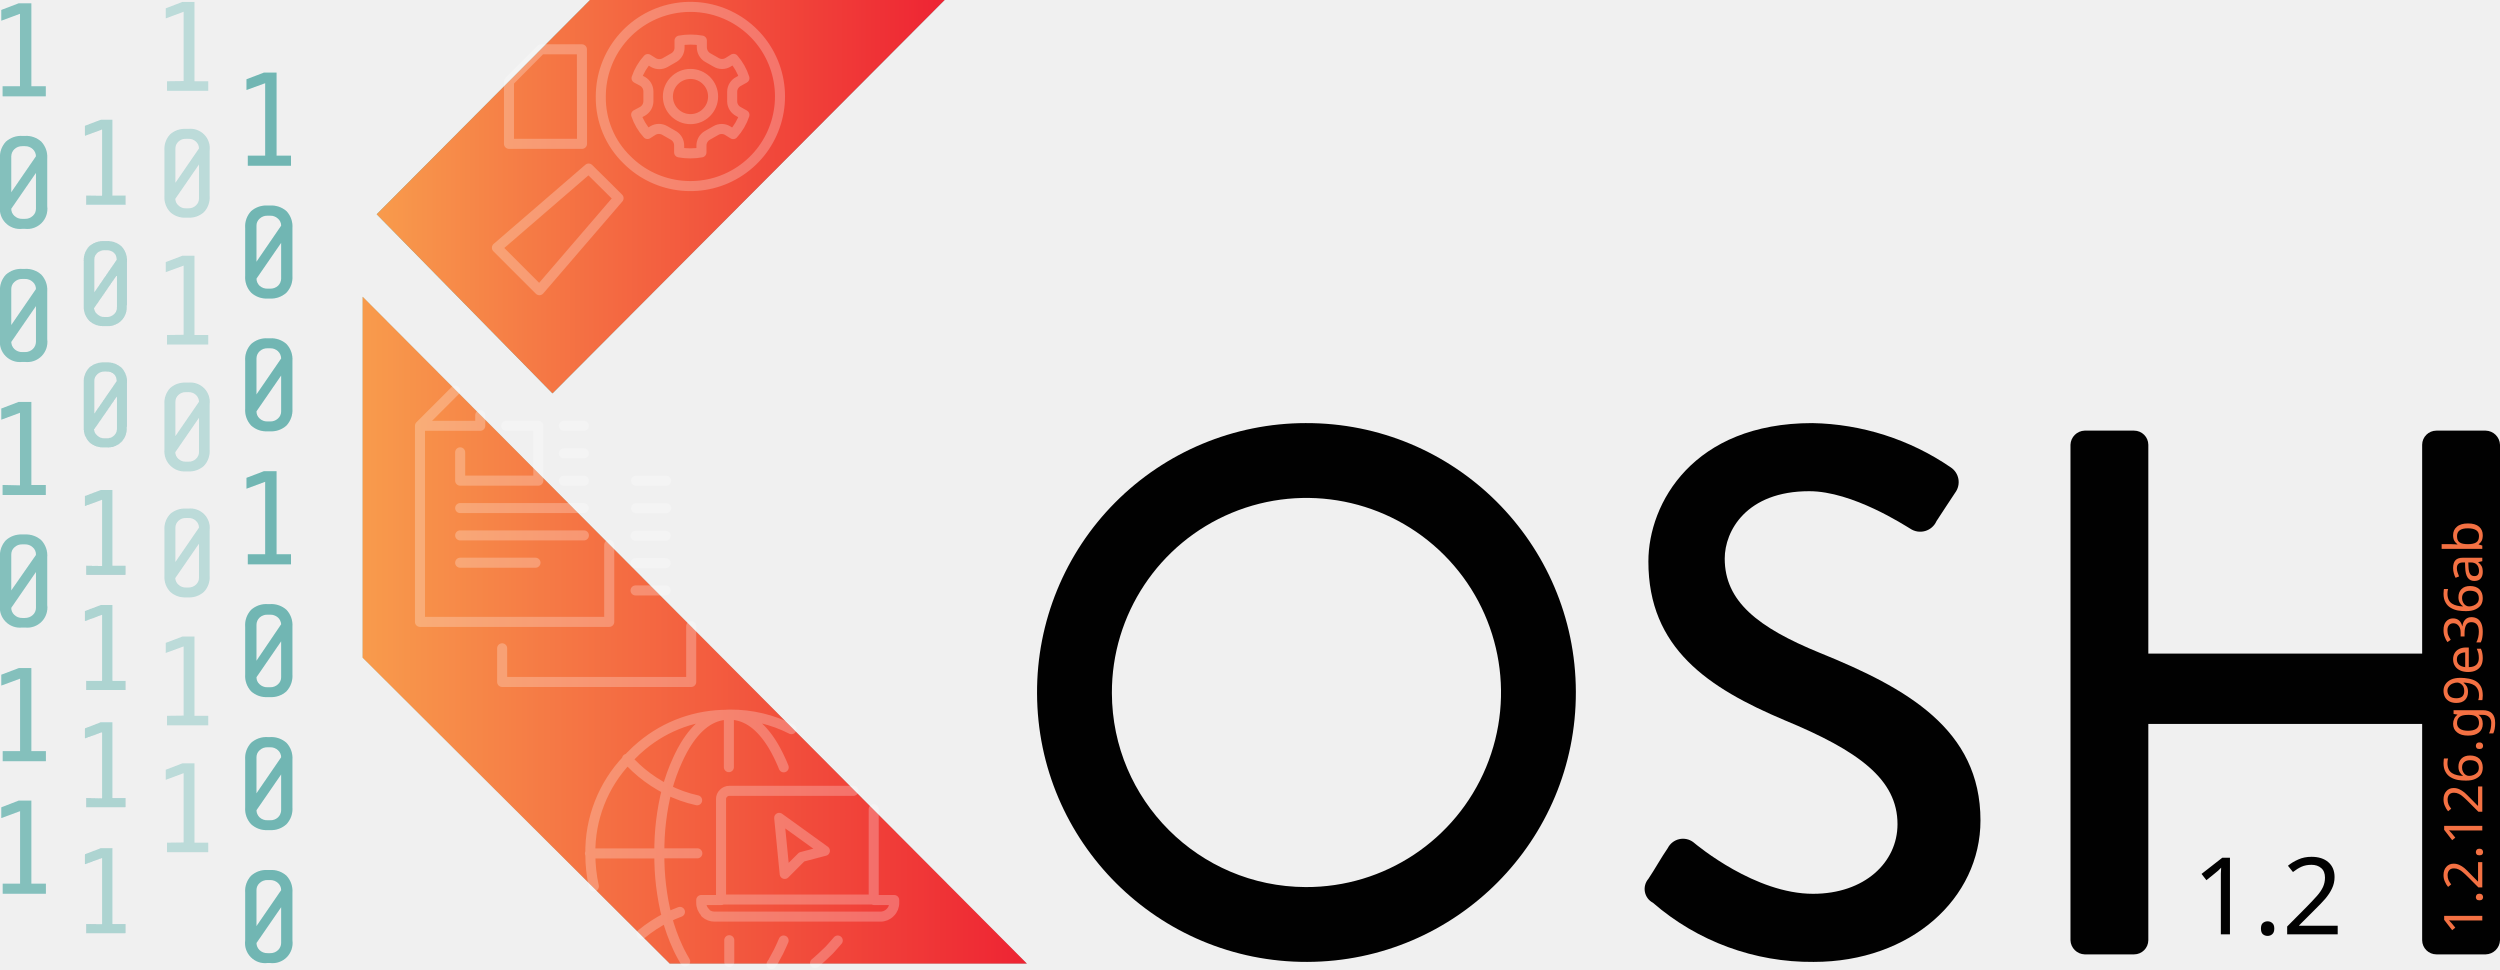
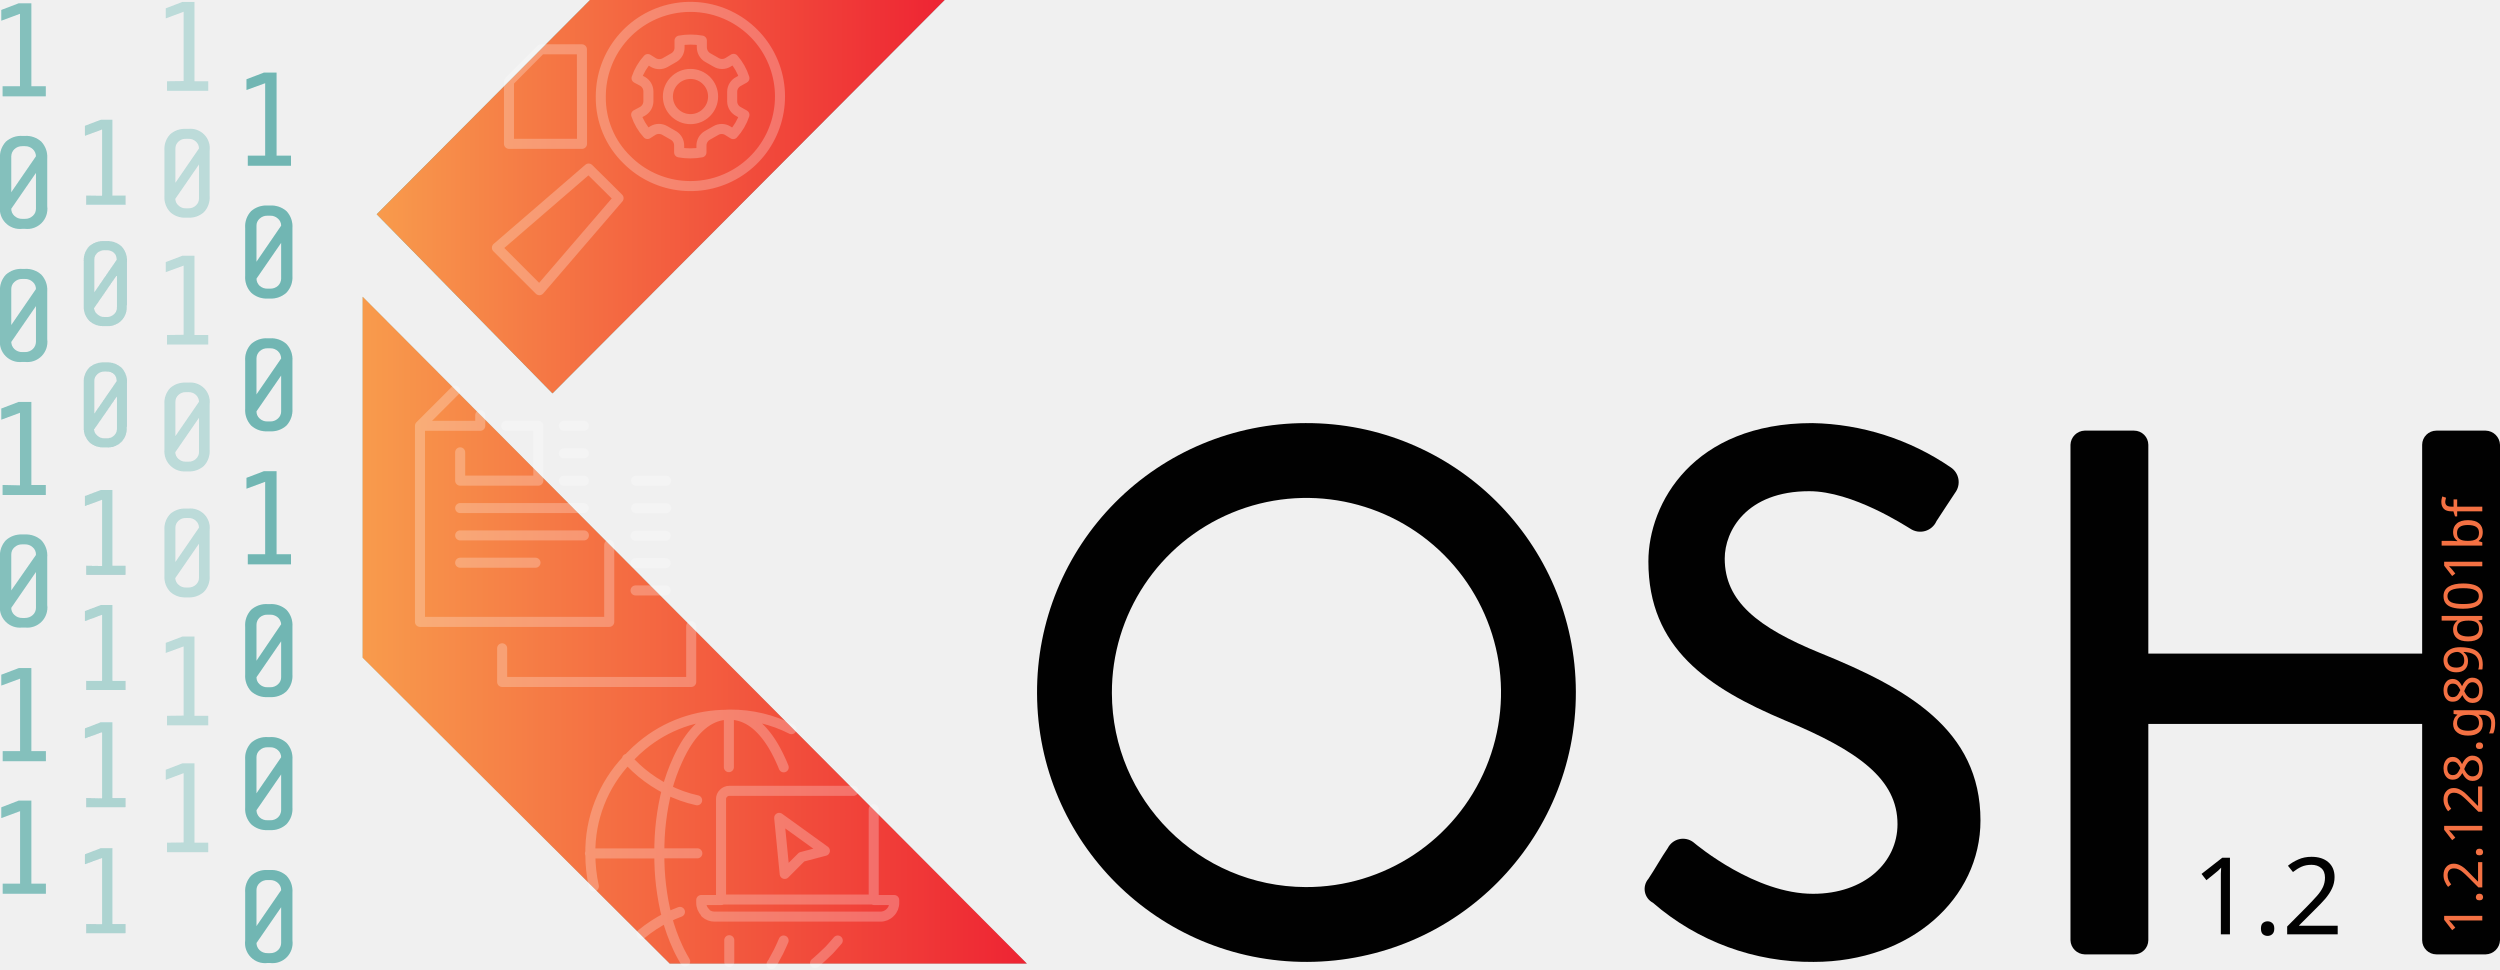
<svg xmlns="http://www.w3.org/2000/svg" xmlns:xlink="http://www.w3.org/1999/xlink" viewBox="0 0 248.88 96.48" version="1.1" id="svg4966">
  <defs id="defs4779">
    <style id="style4771">.cls-1{isolation:isolate;}.cls-2{fill:#010101;}.cls-10,.cls-12,.cls-3{fill:#afdedc;}.cls-10,.cls-11,.cls-12,.cls-13,.cls-3,.cls-9{mix-blend-mode:multiply;}.cls-4{fill:url(#New_Gradient_Swatch_copy_3);}.cls-5{fill:url(#New_Gradient_Swatch_copy_3-2);}.cls-6{opacity:0.25;}.cls-7,.cls-8{fill:none;stroke:#fff;stroke-linecap:round;stroke-linejoin:round;}.cls-7{fill-rule:evenodd;}.cls-10{opacity:0.7;}.cls-11,.cls-12{opacity:0.5;}.cls-13{opacity:0.65;}</style>
    <linearGradient id="New_Gradient_Swatch_copy_3" x1="37.5" y1="19.58" x2="94.04" y2="19.58" gradientUnits="userSpaceOnUse">
      <stop offset="0" stop-color="#f89b4c" id="stop4773" />
      <stop offset="1" stop-color="#ee2433" id="stop4775" />
    </linearGradient>
    <linearGradient id="New_Gradient_Swatch_copy_3-2" x1="36.1" y1="62.73" x2="102.23" y2="62.73" xlink:href="#New_Gradient_Swatch_copy_3" />
    <linearGradient xlink:href="#New_Gradient_Swatch_copy_3" id="linearGradient4972" gradientUnits="userSpaceOnUse" x1="37.5" y1="19.58" x2="94.04" y2="19.58" />
  </defs>
  <path class="cls-2" d="m 129.98,42.12 a 26.82,26.82 0 1 1 -26.74,26.89 26.77,26.77 0 0 1 26.74,-26.89 z m 0,46.19 a 19.37,19.37 0 1 0 -19.29,-19.3 19.37,19.37 0 0 0 19.29,19.3 z" id="path4781" style="isolation:isolate;fill:#010101" />
  <path class="cls-2" d="m 164.1,87.49 c 0.67,-1 1.26,-2.09 1.93,-3.06 a 1.7,1.7 0 0 1 2.54,-0.59 c 0.44,0.37 6.18,5.14 11.92,5.14 5.14,0 8.41,-3.13 8.41,-6.93 0,-4.47 -3.87,-7.3 -11.24,-10.35 -7.6,-3.21 -13.56,-7.16 -13.56,-15.8 0,-5.81 4.47,-13.78 16.31,-13.78 a 25.21,25.21 0 0 1 13.78,4.4 1.76,1.76 0 0 1 0.45,2.53 c -0.6,0.89 -1.27,1.94 -1.86,2.83 a 1.77,1.77 0 0 1 -2.61,0.75 c -0.52,-0.3 -5.74,-3.73 -10.06,-3.73 -6.25,0 -8.41,3.95 -8.41,6.71 0,4.24 3.27,6.85 9.46,9.38 8.64,3.5 16,7.6 16,16.69 0,7.75 -6.92,14.08 -16.61,14.08 a 24.07,24.07 0 0 1 -16,-5.89 1.55,1.55 0 0 1 -0.45,-2.38 z" id="path4783" style="isolation:isolate;fill:#010101" />
  <polygon class="cls-3" points="36.1,29.54 36.1,65.47 66.67,95.93 102.23,95.93 " id="polygon4793" style="isolation:isolate;mix-blend-mode:multiply;fill:#afdedc" />
  <polygon class="cls-3" points="55,39.16 94.04,0 58.74,0 37.5,21.33 " id="polygon4795" style="isolation:isolate;mix-blend-mode:multiply;fill:#afdedc" />
  <polygon class="cls-3" points="55,39.16 94.04,0 58.74,0 37.5,21.33 " id="polygon4797" style="isolation:isolate;mix-blend-mode:multiply;fill:#afdedc" />
  <polygon class="cls-4" points="55,39.16 94.04,0 58.74,0 37.5,21.33 " id="polygon4799" style="isolation:isolate;fill:url(#linearGradient4972)" />
  <polygon class="cls-5" points="36.1,29.54 36.1,65.47 66.67,95.93 102.23,95.93 " id="polygon4801" style="isolation:isolate;fill:url(#New_Gradient_Swatch_copy_3-2)" />
  <g class="cls-6" id="g4805" style="opacity:0.25;isolation:isolate">
    <path class="cls-7" d="m 140,443.25 v 2.82 h 7.78 v -5.46 h -3.2 m 7.74,5.47 h -2 m 0,-2.73 h 2 m 0,-2.74 h -2 M 140,448.8 h 12.3 M 142,439.55 v 1.06 h -6 v 19.52 h 18.84 v -7.67 M 136,440.61 l 3.51,-3.51 m 18,11.71 h 3 m 0,-2.73 h -3 m -13.33,16.68 v 3.35 H 163 v -5.56 m -23,-6.31 h 7.5 m 4.82,-2.72 H 140 m 20.46,5.48 h -3 m 0,-2.72 h 3 m 0,-2.72 h -3" transform="translate(-94.19,-398.22)" id="path4803" style="fill:none;fill-rule:evenodd;stroke:#ffffff;stroke-linecap:round;stroke-linejoin:round" />
  </g>
  <g class="cls-6" id="g4815" style="opacity:0.25;isolation:isolate">
    <polygon class="cls-8" points="50.67,8.11 50.67,14.32 57.94,14.32 57.93,4.91 53.85,4.91 " id="polygon4807" style="fill:none;stroke:#ffffff;stroke-linecap:round;stroke-linejoin:round" />
    <path class="cls-8" d="m 154.27,416.46 -1.48,-1.46 -9.13,7.88 v 0 l 4.23,4.23 v 0 l 7.88,-9.16 z" transform="translate(-94.19,-398.22)" id="path4809" style="fill:none;stroke:#ffffff;stroke-linecap:round;stroke-linejoin:round" />
    <path class="cls-8" d="m 156.62,414.14 a 8.92,8.92 0 1 0 -2.62,-6.31 8.6,8.6 0 0 0 2.62,6.31 z m 1.54,-7.82 -0.6,-0.32 a 5.42,5.42 0 0 1 1.12,-1.9 l 0.56,0.35 a 1.17,1.17 0 0 0 1.17,0 l 0.89,-0.51 a 1.15,1.15 0 0 0 0.54,-1 v -0.68 a 6.21,6.21 0 0 1 2.22,0 v 0.67 a 1.19,1.19 0 0 0 0.55,1 l 0.88,0.5 a 1.15,1.15 0 0 0 1.17,0 l 0.56,-0.35 a 5.4,5.4 0 0 1 1.08,1.92 l -0.59,0.33 a 1.16,1.16 0 0 0 -0.63,1 v 1 a 1.16,1.16 0 0 0 0.63,1 l 0.59,0.33 a 5.4,5.4 0 0 1 -1.12,1.91 l -0.56,-0.35 a 1.15,1.15 0 0 0 -1.17,0 l -0.88,0.5 a 1.18,1.18 0 0 0 -0.55,1 v 0.67 a 6.21,6.21 0 0 1 -2.22,0 v -0.67 a 1.15,1.15 0 0 0 -0.54,-1 l -0.89,-0.51 a 1.17,1.17 0 0 0 -1.17,0 l -0.55,0.35 a 5.38,5.38 0 0 1 -1.13,-1.92 l 0.6,-0.32 a 1.17,1.17 0 0 0 0.62,-1 v -1 a 1.17,1.17 0 0 0 -0.58,-1 z" transform="translate(-94.19,-398.22)" id="path4811" style="fill:none;stroke:#ffffff;stroke-linecap:round;stroke-linejoin:round" />
    <path class="cls-8" d="m 162.93,410.08 a 2.25,2.25 0 0 0 2.25,-2.25 2.25,2.25 0 1 0 -4.5,0 2.25,2.25 0 0 0 2.25,2.25 z" transform="translate(-94.19,-398.22)" id="path4813" style="fill:none;stroke:#ffffff;stroke-linecap:round;stroke-linejoin:round" />
  </g>
  <g class="cls-6" id="g4819" style="opacity:0.25;isolation:isolate">
    <path class="cls-7" d="m 166.75,474.59 v -5.22 h -0.16 c -1.6,0.06 -3,1.09 -4.2,3.07 -0.18,0.3 -0.36,0.63 -0.54,1 l -0.18,0.38 a 18.09,18.09 0 0 0 -1.08,3 12.61,12.61 0 0 0 3,1.07 m 3.14,-8.53 h 0.16 a 13.34,13.34 0 0 1 6.09,1.45 m 6.17,6.14 h -12.37 a 0.79,0.79 0 0 0 -0.57,0.25 0.76,0.76 0 0 0 -0.24,0.57 v 10 h 15.2 v -9 m -7.17,4.76 -1.69,1.69 -0.55,-5.58 4.55,3.28 z m -7.05,-14.16 c 1.6,0.06 3,1.09 4.2,3.07 0.18,0.3 0.36,0.63 0.54,1 l 0.18,0.38 c 0.12,0.26 0.24,0.52 0.34,0.79 m -18.9,11.85 a 14.8,14.8 0 0 1 -0.35,-3.23 v 0 a 13.32,13.32 0 0 1 3.68,-9.4 l 0.37,-0.38 a 14.06,14.06 0 0 1 1.08,-1 13.22,13.22 0 0 1 8.54,-3.07 M 161.88,489 a 12.26,12.26 0 0 0 -1.29,0.56 17.67,17.67 0 0 0 1.08,3 l 0.18,0.38 c 0.18,0.35 0.36,0.68 0.55,1 m -4.35,-2.73 a 13.68,13.68 0 0 1 2.54,-1.66 24.73,24.73 0 0 1 -0.76,-6.37 h -6.91 m 7.67,-6.38 a 24.78,24.78 0 0 0 -0.76,6.37 h 3.78 m -7,-9.41 0.37,0.39 a 14.06,14.06 0 0 0 1.08,1 13.68,13.68 0 0 0 2.54,1.66 m 10.4,17.39 0.08,-0.12 a 0.41,0.41 0 0 1 0.07,-0.11 q 0.27,-0.47 0.54,-1 l 0.18,-0.38 c 0.12,-0.24 0.22,-0.49 0.33,-0.74 m 5.39,0 c -0.21,0.25 -0.43,0.5 -0.65,0.74 -0.22,0.24 -0.24,0.26 -0.37,0.38 q -0.53,0.52 -1.08,1 l -0.16,0.13 M 166,487.82 h -2 v 0.24 a 1.31,1.31 0 0 0 0.41,1 v 0.06 a 1.34,1.34 0 0 0 0.92,0.35 h 16.48 a 1.32,1.32 0 0 0 1,-0.41 1.3,1.3 0 0 0 0.4,-1 v -0.24 h -2 m -14.42,4 V 494" transform="translate(-94.19,-398.22)" id="path4817" style="fill:none;fill-rule:evenodd;stroke:#ffffff;stroke-linecap:round;stroke-linejoin:round" />
  </g>
  <g class="cls-9" id="g4835" style="isolation:isolate;mix-blend-mode:multiply">
    <path class="cls-3" d="m 94.45,406.81 v 1 h 4.3 v -1 h -1.44 v -8.26 h -1.26 l -1.73,0.66 v 1.07 l 1.86,-0.69 v 7.22 z" transform="translate(-94.19,-398.22)" id="path4821" style="mix-blend-mode:multiply;fill:#afdedc" />
    <path class="cls-3" d="M 98.89,418.78 V 414 a 2.21,2.21 0 0 0 -0.59,-1.68 2.26,2.26 0 0 0 -1.63,-0.57 h -0.26 a 2.26,2.26 0 0 0 -1.63,0.57 2.21,2.21 0 0 0 -0.59,1.68 v 4.76 a 2,2 0 0 0 2.22,2.24 h 0.26 a 2,2 0 0 0 2.22,-2.25 z m -1.12,-5 -2.46,3.58 v -3.58 a 1,1 0 0 1 0.31,-0.71 1.09,1.09 0 0 1 0.79,-0.3 h 0.26 a 1.09,1.09 0 0 1 0.79,0.3 1,1 0 0 1 0.31,0.7 z m -2.46,5.22 2.46,-3.57 V 419 a 0.93,0.93 0 0 1 -0.31,0.71 1.09,1.09 0 0 1 -0.79,0.3 h -0.26 a 1.09,1.09 0 0 1 -0.79,-0.3 0.93,0.93 0 0 1 -0.31,-0.71 z" transform="translate(-94.19,-398.22)" id="path4823" style="mix-blend-mode:multiply;fill:#afdedc" />
    <path class="cls-3" d="m 98.89,432 v -4.76 a 2.21,2.21 0 0 0 -0.59,-1.68 2.26,2.26 0 0 0 -1.63,-0.57 h -0.26 a 2.26,2.26 0 0 0 -1.63,0.57 2.21,2.21 0 0 0 -0.59,1.68 V 432 a 2,2 0 0 0 2.22,2.25 h 0.26 A 2,2 0 0 0 98.89,432 Z m -1.12,-5 -2.46,3.58 V 427 a 0.93,0.93 0 0 1 0.31,-0.71 1.09,1.09 0 0 1 0.79,-0.3 h 0.26 a 1.09,1.09 0 0 1 0.79,0.3 0.93,0.93 0 0 1 0.31,0.71 z m -2.46,5.26 2.46,-3.57 v 3.57 a 1,1 0 0 1 -0.31,0.71 1.09,1.09 0 0 1 -0.79,0.3 h -0.26 a 1.09,1.09 0 0 1 -0.79,-0.3 1,1 0 0 1 -0.31,-0.71 z" transform="translate(-94.19,-398.22)" id="path4825" style="mix-blend-mode:multiply;fill:#afdedc" />
    <path class="cls-3" d="m 94.45,446.5 v 1 h 4.3 v -1 h -1.44 v -8.27 h -1.26 l -1.73,0.66 V 440 l 1.86,-0.69 v 7.23 z" transform="translate(-94.19,-398.22)" id="path4827" style="mix-blend-mode:multiply;fill:#afdedc" />
    <path class="cls-3" d="m 98.89,458.47 v -4.76 A 2.21,2.21 0 0 0 98.3,452 2.26,2.26 0 0 0 96.67,451.43 h -0.26 a 2.26,2.26 0 0 0 -1.63,0.57 2.21,2.21 0 0 0 -0.59,1.68 v 4.76 a 2,2 0 0 0 2.22,2.25 h 0.26 a 2,2 0 0 0 2.22,-2.25 z m -1.12,-5 -2.46,3.53 v -3.58 a 0.93,0.93 0 0 1 0.31,-0.71 1.09,1.09 0 0 1 0.79,-0.3 h 0.26 a 1.09,1.09 0 0 1 0.79,0.3 0.93,0.93 0 0 1 0.31,0.75 z m -2.46,5.26 2.46,-3.57 v 3.57 a 0.93,0.93 0 0 1 -0.31,0.71 1.09,1.09 0 0 1 -0.79,0.3 h -0.26 a 1.09,1.09 0 0 1 -0.79,-0.3 0.93,0.93 0 0 1 -0.31,-0.72 z" transform="translate(-94.19,-398.22)" id="path4829" style="mix-blend-mode:multiply;fill:#afdedc" />
    <path class="cls-3" d="m 94.46,473 v 1 h 4.3 v -1 h -1.45 v -8.27 h -1.25 l -1.74,0.66 v 1.08 l 1.87,-0.69 V 473 Z" transform="translate(-94.19,-398.22)" id="path4831" style="mix-blend-mode:multiply;fill:#afdedc" />
    <path class="cls-3" d="m 94.46,486.19 v 1 h 4.3 v -1 h -1.45 v -8.27 h -1.25 l -1.74,0.67 v 1.07 l 1.87,-0.69 v 7.22 z" transform="translate(-94.19,-398.22)" id="path4833" style="mix-blend-mode:multiply;fill:#afdedc" />
  </g>
  <g class="cls-9" id="g4851" style="isolation:isolate;mix-blend-mode:multiply">
    <path class="cls-3" d="m 118.86,413.72 v 1 h 4.3 v -1 h -1.44 v -8.27 h -1.26 l -1.73,0.66 v 1.07 l 1.86,-0.68 v 7.22 z" transform="translate(-94.19,-398.22)" id="path4837" style="mix-blend-mode:multiply;fill:#afdedc" />
    <path class="cls-3" d="m 123.3,425.69 v -4.77 a 2.21,2.21 0 0 0 -0.59,-1.68 2.3,2.3 0 0 0 -1.63,-0.56 h -0.26 a 2.3,2.3 0 0 0 -1.63,0.56 2.21,2.21 0 0 0 -0.59,1.68 v 4.77 a 2.2,2.2 0 0 0 0.6,1.67 2.26,2.26 0 0 0 1.62,0.58 h 0.26 a 2.26,2.26 0 0 0 1.62,-0.58 2.2,2.2 0 0 0 0.6,-1.67 z m -1.12,-5 -2.46,3.59 v -3.59 a 0.91,0.91 0 0 1 0.31,-0.7 1.09,1.09 0 0 1 0.79,-0.3 h 0.26 a 1.09,1.09 0 0 1 0.79,0.3 0.91,0.91 0 0 1 0.31,0.68 z m -2.46,5.27 2.46,-3.57 v 3.57 a 1,1 0 0 1 -0.31,0.71 1.13,1.13 0 0 1 -0.79,0.29 h -0.26 a 1.13,1.13 0 0 1 -0.79,-0.29 1,1 0 0 1 -0.31,-0.73 z" transform="translate(-94.19,-398.22)" id="path4839" style="mix-blend-mode:multiply;fill:#afdedc" />
    <path class="cls-3" d="m 123.3,438.91 v -4.76 a 2.21,2.21 0 0 0 -0.59,-1.68 2.26,2.26 0 0 0 -1.63,-0.57 h -0.26 a 2.26,2.26 0 0 0 -1.63,0.57 2.21,2.21 0 0 0 -0.59,1.68 v 4.76 a 2.23,2.23 0 0 0 0.6,1.68 2.26,2.26 0 0 0 1.62,0.57 h 0.26 a 2.26,2.26 0 0 0 1.62,-0.57 2.23,2.23 0 0 0 0.6,-1.68 z m -1.12,-5 -2.46,3.58 v -3.59 a 1,1 0 0 1 0.31,-0.71 1.09,1.09 0 0 1 0.79,-0.3 h 0.26 a 1.09,1.09 0 0 1 0.79,0.3 1,1 0 0 1 0.31,0.71 z m -2.46,5.26 2.46,-3.57 v 3.57 a 0.93,0.93 0 0 1 -0.31,0.71 1.09,1.09 0 0 1 -0.79,0.3 h -0.26 a 1.09,1.09 0 0 1 -0.79,-0.3 0.93,0.93 0 0 1 -0.31,-0.72 z" transform="translate(-94.19,-398.22)" id="path4841" style="mix-blend-mode:multiply;fill:#afdedc" />
    <path class="cls-3" d="m 118.86,453.4 v 1 h 4.3 v -1 h -1.44 v -8.27 h -1.26 l -1.73,0.66 v 1.08 l 1.86,-0.69 v 7.22 z" transform="translate(-94.19,-398.22)" id="path4843" style="mix-blend-mode:multiply;fill:#afdedc" />
    <path class="cls-3" d="m 123.3,465.37 v -4.76 a 2.21,2.21 0 0 0 -0.59,-1.68 2.26,2.26 0 0 0 -1.63,-0.57 h -0.26 a 2.26,2.26 0 0 0 -1.63,0.57 2.21,2.21 0 0 0 -0.59,1.68 v 4.76 a 2.23,2.23 0 0 0 0.6,1.68 2.26,2.26 0 0 0 1.62,0.57 h 0.26 a 2.26,2.26 0 0 0 1.62,-0.57 2.23,2.23 0 0 0 0.6,-1.68 z m -1.12,-5 -2.46,3.63 v -3.59 a 1,1 0 0 1 0.31,-0.71 1.13,1.13 0 0 1 0.79,-0.29 h 0.26 a 1.13,1.13 0 0 1 0.79,0.29 1,1 0 0 1 0.31,0.66 z m -2.46,5.27 2.46,-3.58 v 3.58 a 0.91,0.91 0 0 1 -0.31,0.7 1.09,1.09 0 0 1 -0.79,0.3 h -0.26 a 1.09,1.09 0 0 1 -0.79,-0.3 0.91,0.91 0 0 1 -0.31,-0.71 z" transform="translate(-94.19,-398.22)" id="path4845" style="mix-blend-mode:multiply;fill:#afdedc" />
    <path class="cls-3" d="m 123.3,478.61 v -4.76 a 2.21,2.21 0 0 0 -0.59,-1.68 2.26,2.26 0 0 0 -1.63,-0.57 h -0.26 a 2.26,2.26 0 0 0 -1.63,0.57 2.21,2.21 0 0 0 -0.59,1.68 v 4.76 a 2.2,2.2 0 0 0 0.6,1.67 2.26,2.26 0 0 0 1.62,0.58 h 0.26 a 2.26,2.26 0 0 0 1.62,-0.58 2.2,2.2 0 0 0 0.6,-1.67 z m -1.12,-5 -2.46,3.59 v -3.59 a 0.93,0.93 0 0 1 0.31,-0.7 1.09,1.09 0 0 1 0.79,-0.3 h 0.26 a 1.09,1.09 0 0 1 0.79,0.3 0.93,0.93 0 0 1 0.31,0.68 z m -2.46,5.27 2.46,-3.57 v 3.57 a 1,1 0 0 1 -0.31,0.71 1.09,1.09 0 0 1 -0.79,0.29 h -0.26 a 1.09,1.09 0 0 1 -0.79,-0.29 1,1 0 0 1 -0.31,-0.73 z" transform="translate(-94.19,-398.22)" id="path4847" style="mix-blend-mode:multiply;fill:#afdedc" />
    <path class="cls-3" d="m 123.3,491.84 v -4.76 a 2.21,2.21 0 0 0 -0.59,-1.68 2.26,2.26 0 0 0 -1.63,-0.57 h -0.26 a 2.26,2.26 0 0 0 -1.63,0.57 2.21,2.21 0 0 0 -0.59,1.68 v 4.76 a 2,2 0 0 0 2.22,2.25 h 0.26 a 2,2 0 0 0 2.22,-2.25 z m -1.12,-5 -2.46,3.58 v -3.58 a 0.93,0.93 0 0 1 0.31,-0.71 1.09,1.09 0 0 1 0.79,-0.3 h 0.26 a 1.09,1.09 0 0 1 0.79,0.3 0.93,0.93 0 0 1 0.31,0.7 z m -2.46,5.26 2.46,-3.57 v 3.57 a 1,1 0 0 1 -0.31,0.71 1.09,1.09 0 0 1 -0.79,0.3 h -0.26 a 1.09,1.09 0 0 1 -0.79,-0.3 1,1 0 0 1 -0.31,-0.72 z" transform="translate(-94.19,-398.22)" id="path4849" style="mix-blend-mode:multiply;fill:#afdedc" />
  </g>
  <path class="cls-10" d="m 16.63,8.09 v 0.95 h 4.1 V 8.09 h -1.37 v -7.9 h -1.2 L 16.5,0.83 v 1 l 1.78,-0.66 v 6.9 z" id="path4853" style="opacity:0.7;isolation:isolate;mix-blend-mode:multiply;fill:#afdedc" />
  <path class="cls-10" d="M 20.87,19.53 V 14.98 A 1.93,1.93 0 0 0 18.75,12.83 H 18.5 a 2.18,2.18 0 0 0 -1.56,0.54 2.14,2.14 0 0 0 -0.57,1.61 v 4.55 a 2.11,2.11 0 0 0 0.58,1.59 2.13,2.13 0 0 0 1.55,0.55 h 0.25 a 2.15,2.15 0 0 0 1.55,-0.55 2.1,2.1 0 0 0 0.57,-1.59 z m -1.06,-4.75 -2.35,3.42 v -3.42 a 0.91,0.91 0 0 1 0.3,-0.68 1,1 0 0 1 0.75,-0.28 h 0.25 a 1,1 0 0 1 0.75,0.28 0.91,0.91 0 0 1 0.3,0.68 z m -2.35,5 2.35,-3.41 v 3.41 a 0.89,0.89 0 0 1 -0.3,0.67 1.05,1.05 0 0 1 -0.75,0.29 h -0.25 a 1,1 0 0 1 -0.75,-0.29 0.89,0.89 0 0 1 -0.31,-0.67 z" id="path4855" style="opacity:0.7;isolation:isolate;mix-blend-mode:multiply;fill:#afdedc" />
  <path class="cls-10" d="m 16.63,33.35 v 0.95 h 4.1 v -0.95 h -1.37 v -7.89 h -1.2 l -1.66,0.63 v 1 l 1.78,-0.65 v 6.89 z" id="path4857" style="opacity:0.7;isolation:isolate;mix-blend-mode:multiply;fill:#afdedc" />
  <path class="cls-10" d="M 20.87,44.78 V 40.24 A 1.93,1.93 0 0 0 18.75,38.09 H 18.5 a 2.18,2.18 0 0 0 -1.56,0.54 2.14,2.14 0 0 0 -0.57,1.61 v 4.54 a 2,2 0 0 0 2.13,2.15 h 0.25 a 2.15,2.15 0 0 0 1.55,-0.55 2.11,2.11 0 0 0 0.57,-1.6 z M 19.81,40 17.46,43.42 V 40 a 0.91,0.91 0 0 1 0.3,-0.68 1,1 0 0 1 0.75,-0.28 h 0.25 a 1,1 0 0 1 0.75,0.28 0.91,0.91 0 0 1 0.3,0.68 z m -2.35,5 2.35,-3.41 V 45 a 0.9,0.9 0 0 1 -0.3,0.68 1,1 0 0 1 -0.75,0.28 h -0.25 a 1,1 0 0 1 -0.75,-0.28 0.9,0.9 0 0 1 -0.31,-0.66 z" id="path4859" style="opacity:0.7;isolation:isolate;mix-blend-mode:multiply;fill:#afdedc" />
  <path class="cls-10" d="m 16.63,71.26 v 0.95 h 4.1 v -0.95 h -1.37 v -7.89 h -1.2 L 16.5,64 v 1 l 1.78,-0.65 v 6.89 z" id="path4861" style="opacity:0.7;isolation:isolate;mix-blend-mode:multiply;fill:#afdedc" />
  <path class="cls-10" d="M 20.87,57.32 V 52.78 A 1.93,1.93 0 0 0 18.75,50.63 H 18.5 a 2.18,2.18 0 0 0 -1.56,0.54 2.14,2.14 0 0 0 -0.57,1.61 v 4.55 a 2.09,2.09 0 0 0 0.58,1.59 2.13,2.13 0 0 0 1.55,0.55 h 0.25 a 2.15,2.15 0 0 0 1.55,-0.55 2.09,2.09 0 0 0 0.57,-1.6 z m -1.06,-4.79 -2.35,3.42 v -3.42 a 0.91,0.91 0 0 1 0.3,-0.68 1,1 0 0 1 0.75,-0.28 h 0.25 a 1,1 0 0 1 0.75,0.28 0.91,0.91 0 0 1 0.3,0.68 z m -2.35,5 2.35,-3.41 v 3.41 a 0.89,0.89 0 0 1 -0.3,0.67 1.05,1.05 0 0 1 -0.75,0.29 H 18.51 A 1,1 0 0 1 17.76,58.2 0.89,0.89 0 0 1 17.45,57.56 Z" id="path4863" style="opacity:0.7;isolation:isolate;mix-blend-mode:multiply;fill:#afdedc" />
  <path class="cls-10" d="m 16.63,83.89 v 0.95 h 4.1 v -0.95 h -1.37 v -7.9 h -1.2 l -1.66,0.64 v 1 l 1.78,-0.66 v 6.9 z" id="path4865" style="opacity:0.7;isolation:isolate;mix-blend-mode:multiply;fill:#afdedc" />
  <g class="cls-11" id="g4881" style="opacity:0.5;isolation:isolate;mix-blend-mode:multiply">
    <path class="cls-12" d="m 102.77,417.69 v 0.91 h 3.92 v -0.91 h -1.31 v -7.55 h -1.15 l -1.58,0.6 v 1 l 1.7,-0.63 v 6.6 z" transform="translate(-94.19,-398.22)" id="path4867" style="opacity:0.5;mix-blend-mode:multiply;fill:#afdedc" />
    <path class="cls-12" d="m 106.83,428.63 v -4.35 a 2,2 0 0 0 -0.55,-1.54 2.07,2.07 0 0 0 -1.48,-0.52 h -0.24 a 2.09,2.09 0 0 0 -1.49,0.52 2,2 0 0 0 -0.54,1.54 v 4.35 a 2,2 0 0 0 0.55,1.53 2,2 0 0 0 1.48,0.52 h 0.24 a 1.86,1.86 0 0 0 2,-2.05 z m -1,-4.58 -2.25,3.27 v -3.27 a 0.87,0.87 0 0 1 0.29,-0.65 1,1 0 0 1 0.72,-0.27 h 0.24 a 1,1 0 0 1 0.72,0.27 0.86,0.86 0 0 1 0.25,0.65 z m -2.25,4.81 2.25,-3.26 v 3.26 a 0.84,0.84 0 0 1 -0.28,0.64 1,1 0 0 1 -0.72,0.28 h -0.24 a 1,1 0 0 1 -0.72,-0.28 0.85,0.85 0 0 1 -0.32,-0.64 z" transform="translate(-94.19,-398.22)" id="path4869" style="opacity:0.5;mix-blend-mode:multiply;fill:#afdedc" />
    <path class="cls-12" d="m 102.77,466 v 0.91 h 3.92 V 466 h -1.31 v -7.55 h -1.15 l -1.58,0.6 v 1 l 1.7,-0.63 V 466 Z" transform="translate(-94.19,-398.22)" id="path4871" style="opacity:0.5;mix-blend-mode:multiply;fill:#afdedc" />
    <path class="cls-12" d="m 102.77,490.21 v 0.91 h 3.92 v -0.91 h -1.31 v -7.55 h -1.15 l -1.58,0.6 v 1 l 1.7,-0.63 v 6.6 z" transform="translate(-94.19,-398.22)" id="path4873" style="opacity:0.5;mix-blend-mode:multiply;fill:#afdedc" />
    <path class="cls-12" d="m 102.77,454.54 v 0.91 h 3.92 v -0.91 h -1.31 V 447 h -1.15 l -1.58,0.6 v 1 l 1.7,-0.63 v 6.6 z" transform="translate(-94.19,-398.22)" id="path4875" style="opacity:0.5;mix-blend-mode:multiply;fill:#afdedc" />
    <path class="cls-12" d="m 106.83,440.71 v -4.35 a 2,2 0 0 0 -0.55,-1.54 2.07,2.07 0 0 0 -1.48,-0.52 h -0.24 a 2.09,2.09 0 0 0 -1.49,0.52 2,2 0 0 0 -0.54,1.54 v 4.35 a 2,2 0 0 0 0.55,1.53 2,2 0 0 0 1.48,0.52 h 0.24 a 1.86,1.86 0 0 0 2,-2.05 z m -1,-4.58 -2.25,3.27 v -3.27 a 0.87,0.87 0 0 1 0.29,-0.65 1,1 0 0 1 0.72,-0.27 h 0.24 a 1,1 0 0 1 0.72,0.27 0.86,0.86 0 0 1 0.25,0.65 z m -2.25,4.81 2.25,-3.26 v 3.26 a 0.84,0.84 0 0 1 -0.28,0.64 1,1 0 0 1 -0.72,0.28 h -0.24 a 1,1 0 0 1 -0.72,-0.28 0.85,0.85 0 0 1 -0.32,-0.64 z" transform="translate(-94.19,-398.22)" id="path4877" style="opacity:0.5;mix-blend-mode:multiply;fill:#afdedc" />
    <path class="cls-12" d="m 102.77,477.67 v 0.91 h 3.92 v -0.91 h -1.31 v -7.55 h -1.15 l -1.58,0.61 v 1 l 1.7,-0.62 v 6.59 z" transform="translate(-94.19,-398.22)" id="path4879" style="opacity:0.5;mix-blend-mode:multiply;fill:#afdedc" />
  </g>
  <g class="cls-11" id="g4897" style="opacity:0.5;isolation:isolate;mix-blend-mode:multiply">
    <path class="cls-12" d="m 102.77,417.69 v 0.91 h 3.92 v -0.91 h -1.31 v -7.55 h -1.15 l -1.58,0.6 v 1 l 1.7,-0.63 v 6.6 z" transform="translate(-94.19,-398.22)" id="path4883" style="opacity:0.5;mix-blend-mode:multiply;fill:#afdedc" />
    <path class="cls-12" d="m 106.83,428.63 v -4.35 a 2,2 0 0 0 -0.55,-1.54 2.07,2.07 0 0 0 -1.48,-0.52 h -0.24 a 2.09,2.09 0 0 0 -1.49,0.52 2,2 0 0 0 -0.54,1.54 v 4.35 a 2,2 0 0 0 0.55,1.53 2,2 0 0 0 1.48,0.52 h 0.24 a 1.86,1.86 0 0 0 2,-2.05 z m -1,-4.58 -2.25,3.27 v -3.27 a 0.87,0.87 0 0 1 0.29,-0.65 1,1 0 0 1 0.72,-0.27 h 0.24 a 1,1 0 0 1 0.72,0.27 0.86,0.86 0 0 1 0.25,0.65 z m -2.25,4.81 2.25,-3.26 v 3.26 a 0.84,0.84 0 0 1 -0.28,0.64 1,1 0 0 1 -0.72,0.28 h -0.24 a 1,1 0 0 1 -0.72,-0.28 0.85,0.85 0 0 1 -0.32,-0.64 z" transform="translate(-94.19,-398.22)" id="path4885" style="opacity:0.5;mix-blend-mode:multiply;fill:#afdedc" />
    <path class="cls-12" d="m 102.77,466 v 0.91 h 3.92 V 466 h -1.31 v -7.55 h -1.15 l -1.58,0.6 v 1 l 1.7,-0.63 V 466 Z" transform="translate(-94.19,-398.22)" id="path4887" style="opacity:0.5;mix-blend-mode:multiply;fill:#afdedc" />
    <path class="cls-12" d="m 102.77,490.21 v 0.91 h 3.92 v -0.91 h -1.31 v -7.55 h -1.15 l -1.58,0.6 v 1 l 1.7,-0.63 v 6.6 z" transform="translate(-94.19,-398.22)" id="path4889" style="opacity:0.5;mix-blend-mode:multiply;fill:#afdedc" />
    <path class="cls-12" d="m 102.77,454.54 v 0.91 h 3.92 v -0.91 h -1.31 V 447 h -1.15 l -1.58,0.6 v 1 l 1.7,-0.63 v 6.6 z" transform="translate(-94.19,-398.22)" id="path4891" style="opacity:0.5;mix-blend-mode:multiply;fill:#afdedc" />
    <path class="cls-12" d="m 106.83,440.71 v -4.35 a 2,2 0 0 0 -0.55,-1.54 2.07,2.07 0 0 0 -1.48,-0.52 h -0.24 a 2.09,2.09 0 0 0 -1.49,0.52 2,2 0 0 0 -0.54,1.54 v 4.35 a 2,2 0 0 0 0.55,1.53 2,2 0 0 0 1.48,0.52 h 0.24 a 1.86,1.86 0 0 0 2,-2.05 z m -1,-4.58 -2.25,3.27 v -3.27 a 0.87,0.87 0 0 1 0.29,-0.65 1,1 0 0 1 0.72,-0.27 h 0.24 a 1,1 0 0 1 0.72,0.27 0.86,0.86 0 0 1 0.25,0.65 z m -2.25,4.81 2.25,-3.26 v 3.26 a 0.84,0.84 0 0 1 -0.28,0.64 1,1 0 0 1 -0.72,0.28 h -0.24 a 1,1 0 0 1 -0.72,-0.28 0.85,0.85 0 0 1 -0.32,-0.64 z" transform="translate(-94.19,-398.22)" id="path4893" style="opacity:0.5;mix-blend-mode:multiply;fill:#afdedc" />
    <path class="cls-12" d="m 102.77,477.67 v 0.91 h 3.92 v -0.91 h -1.31 v -7.55 h -1.15 l -1.58,0.61 v 1 l 1.7,-0.62 v 6.59 z" transform="translate(-94.19,-398.22)" id="path4895" style="opacity:0.5;mix-blend-mode:multiply;fill:#afdedc" />
  </g>
  <g class="cls-11" id="g4913" style="opacity:0.5;isolation:isolate;mix-blend-mode:multiply">
    <path class="cls-12" d="m 102.77,417.69 v 0.91 h 3.92 v -0.91 h -1.31 v -7.55 h -1.15 l -1.58,0.6 v 1 l 1.7,-0.63 v 6.6 z" transform="translate(-94.19,-398.22)" id="path4899" style="opacity:0.5;mix-blend-mode:multiply;fill:#afdedc" />
    <path class="cls-12" d="m 106.83,428.63 v -4.35 a 2,2 0 0 0 -0.55,-1.54 2.07,2.07 0 0 0 -1.48,-0.52 h -0.24 a 2.09,2.09 0 0 0 -1.49,0.52 2,2 0 0 0 -0.54,1.54 v 4.35 a 2,2 0 0 0 0.55,1.53 2,2 0 0 0 1.48,0.52 h 0.24 a 1.86,1.86 0 0 0 2,-2.05 z m -1,-4.58 -2.25,3.27 v -3.27 a 0.87,0.87 0 0 1 0.29,-0.65 1,1 0 0 1 0.72,-0.27 h 0.24 a 1,1 0 0 1 0.72,0.27 0.86,0.86 0 0 1 0.25,0.65 z m -2.25,4.81 2.25,-3.26 v 3.26 a 0.84,0.84 0 0 1 -0.28,0.64 1,1 0 0 1 -0.72,0.28 h -0.24 a 1,1 0 0 1 -0.72,-0.28 0.85,0.85 0 0 1 -0.32,-0.64 z" transform="translate(-94.19,-398.22)" id="path4901" style="opacity:0.5;mix-blend-mode:multiply;fill:#afdedc" />
    <path class="cls-12" d="m 102.77,466 v 0.91 h 3.92 V 466 h -1.31 v -7.55 h -1.15 l -1.58,0.6 v 1 l 1.7,-0.63 V 466 Z" transform="translate(-94.19,-398.22)" id="path4903" style="opacity:0.5;mix-blend-mode:multiply;fill:#afdedc" />
    <path class="cls-12" d="m 102.77,490.21 v 0.91 h 3.92 v -0.91 h -1.31 v -7.55 h -1.15 l -1.58,0.6 v 1 l 1.7,-0.63 v 6.6 z" transform="translate(-94.19,-398.22)" id="path4905" style="opacity:0.5;mix-blend-mode:multiply;fill:#afdedc" />
    <path class="cls-12" d="m 102.77,454.54 v 0.91 h 3.92 v -0.91 h -1.31 V 447 h -1.15 l -1.58,0.6 v 1 l 1.7,-0.63 v 6.6 z" transform="translate(-94.19,-398.22)" id="path4907" style="opacity:0.5;mix-blend-mode:multiply;fill:#afdedc" />
    <path class="cls-12" d="m 106.83,440.71 v -4.35 a 2,2 0 0 0 -0.55,-1.54 2.07,2.07 0 0 0 -1.48,-0.52 h -0.24 a 2.09,2.09 0 0 0 -1.49,0.52 2,2 0 0 0 -0.54,1.54 v 4.35 a 2,2 0 0 0 0.55,1.53 2,2 0 0 0 1.48,0.52 h 0.24 a 1.86,1.86 0 0 0 2,-2.05 z m -1,-4.58 -2.25,3.27 v -3.27 a 0.87,0.87 0 0 1 0.29,-0.65 1,1 0 0 1 0.72,-0.27 h 0.24 a 1,1 0 0 1 0.72,0.27 0.86,0.86 0 0 1 0.25,0.65 z m -2.25,4.81 2.25,-3.26 v 3.26 a 0.84,0.84 0 0 1 -0.28,0.64 1,1 0 0 1 -0.72,0.28 h -0.24 a 1,1 0 0 1 -0.72,-0.28 0.85,0.85 0 0 1 -0.32,-0.64 z" transform="translate(-94.19,-398.22)" id="path4909" style="opacity:0.5;mix-blend-mode:multiply;fill:#afdedc" />
    <path class="cls-12" d="m 102.77,477.67 v 0.91 h 3.92 v -0.91 h -1.31 v -7.55 h -1.15 l -1.58,0.61 v 1 l 1.7,-0.62 v 6.59 z" transform="translate(-94.19,-398.22)" id="path4911" style="opacity:0.5;mix-blend-mode:multiply;fill:#afdedc" />
  </g>
  <g class="cls-11" id="g4929" style="opacity:0.5;isolation:isolate;mix-blend-mode:multiply">
    <path class="cls-12" d="m 102.77,417.69 v 0.91 h 3.92 v -0.91 h -1.31 v -7.55 h -1.15 l -1.58,0.6 v 1 l 1.7,-0.63 v 6.6 z" transform="translate(-94.19,-398.22)" id="path4915" style="opacity:0.5;mix-blend-mode:multiply;fill:#afdedc" />
    <path class="cls-12" d="m 106.83,428.63 v -4.35 a 2,2 0 0 0 -0.55,-1.54 2.07,2.07 0 0 0 -1.48,-0.52 h -0.24 a 2.09,2.09 0 0 0 -1.49,0.52 2,2 0 0 0 -0.54,1.54 v 4.35 a 2,2 0 0 0 0.55,1.53 2,2 0 0 0 1.48,0.52 h 0.24 a 1.86,1.86 0 0 0 2,-2.05 z m -1,-4.58 -2.25,3.27 v -3.27 a 0.87,0.87 0 0 1 0.29,-0.65 1,1 0 0 1 0.72,-0.27 h 0.24 a 1,1 0 0 1 0.72,0.27 0.86,0.86 0 0 1 0.25,0.65 z m -2.25,4.81 2.25,-3.26 v 3.26 a 0.84,0.84 0 0 1 -0.28,0.64 1,1 0 0 1 -0.72,0.28 h -0.24 a 1,1 0 0 1 -0.72,-0.28 0.85,0.85 0 0 1 -0.32,-0.64 z" transform="translate(-94.19,-398.22)" id="path4917" style="opacity:0.5;mix-blend-mode:multiply;fill:#afdedc" />
    <path class="cls-12" d="m 102.77,466 v 0.91 h 3.92 V 466 h -1.31 v -7.55 h -1.15 l -1.58,0.6 v 1 l 1.7,-0.63 V 466 Z" transform="translate(-94.19,-398.22)" id="path4919" style="opacity:0.5;mix-blend-mode:multiply;fill:#afdedc" />
    <path class="cls-12" d="m 102.77,490.21 v 0.91 h 3.92 v -0.91 h -1.31 v -7.55 h -1.15 l -1.58,0.6 v 1 l 1.7,-0.63 v 6.6 z" transform="translate(-94.19,-398.22)" id="path4921" style="opacity:0.5;mix-blend-mode:multiply;fill:#afdedc" />
    <path class="cls-12" d="m 102.77,454.54 v 0.91 h 3.92 v -0.91 h -1.31 V 447 h -1.15 l -1.58,0.6 v 1 l 1.7,-0.63 v 6.6 z" transform="translate(-94.19,-398.22)" id="path4923" style="opacity:0.5;mix-blend-mode:multiply;fill:#afdedc" />
    <path class="cls-12" d="m 106.83,440.71 v -4.35 a 2,2 0 0 0 -0.55,-1.54 2.07,2.07 0 0 0 -1.48,-0.52 h -0.24 a 2.09,2.09 0 0 0 -1.49,0.52 2,2 0 0 0 -0.54,1.54 v 4.35 a 2,2 0 0 0 0.55,1.53 2,2 0 0 0 1.48,0.52 h 0.24 a 1.86,1.86 0 0 0 2,-2.05 z m -1,-4.58 -2.25,3.27 v -3.27 a 0.87,0.87 0 0 1 0.29,-0.65 1,1 0 0 1 0.72,-0.27 h 0.24 a 1,1 0 0 1 0.72,0.27 0.86,0.86 0 0 1 0.25,0.65 z m -2.25,4.81 2.25,-3.26 v 3.26 a 0.84,0.84 0 0 1 -0.28,0.64 1,1 0 0 1 -0.72,0.28 h -0.24 a 1,1 0 0 1 -0.72,-0.28 0.85,0.85 0 0 1 -0.32,-0.64 z" transform="translate(-94.19,-398.22)" id="path4925" style="opacity:0.5;mix-blend-mode:multiply;fill:#afdedc" />
    <path class="cls-12" d="m 102.77,477.67 v 0.91 h 3.92 v -0.91 h -1.31 v -7.55 h -1.15 l -1.58,0.61 v 1 l 1.7,-0.62 v 6.59 z" transform="translate(-94.19,-398.22)" id="path4927" style="opacity:0.5;mix-blend-mode:multiply;fill:#afdedc" />
  </g>
  <g class="cls-9" id="g4945" style="isolation:isolate;mix-blend-mode:multiply">
    <path class="cls-3" d="m 118.86,413.72 v 1 h 4.3 v -1 h -1.44 v -8.27 h -1.26 l -1.73,0.66 v 1.07 l 1.86,-0.68 v 7.22 z" transform="translate(-94.19,-398.22)" id="path4931" style="mix-blend-mode:multiply;fill:#afdedc" />
    <path class="cls-3" d="m 123.3,425.69 v -4.77 a 2.21,2.21 0 0 0 -0.59,-1.68 2.3,2.3 0 0 0 -1.63,-0.56 h -0.26 a 2.3,2.3 0 0 0 -1.63,0.56 2.21,2.21 0 0 0 -0.59,1.68 v 4.77 a 2.2,2.2 0 0 0 0.6,1.67 2.26,2.26 0 0 0 1.62,0.58 h 0.26 a 2.26,2.26 0 0 0 1.62,-0.58 2.2,2.2 0 0 0 0.6,-1.67 z m -1.12,-5 -2.46,3.59 v -3.59 a 0.91,0.91 0 0 1 0.31,-0.7 1.09,1.09 0 0 1 0.79,-0.3 h 0.26 a 1.09,1.09 0 0 1 0.79,0.3 0.91,0.91 0 0 1 0.31,0.68 z m -2.46,5.27 2.46,-3.57 v 3.57 a 1,1 0 0 1 -0.31,0.71 1.13,1.13 0 0 1 -0.79,0.29 h -0.26 a 1.13,1.13 0 0 1 -0.79,-0.29 1,1 0 0 1 -0.31,-0.73 z" transform="translate(-94.19,-398.22)" id="path4933" style="mix-blend-mode:multiply;fill:#afdedc" />
    <path class="cls-3" d="m 123.3,438.91 v -4.76 a 2.21,2.21 0 0 0 -0.59,-1.68 2.26,2.26 0 0 0 -1.63,-0.57 h -0.26 a 2.26,2.26 0 0 0 -1.63,0.57 2.21,2.21 0 0 0 -0.59,1.68 v 4.76 a 2.23,2.23 0 0 0 0.6,1.68 2.26,2.26 0 0 0 1.62,0.57 h 0.26 a 2.26,2.26 0 0 0 1.62,-0.57 2.23,2.23 0 0 0 0.6,-1.68 z m -1.12,-5 -2.46,3.58 v -3.59 a 1,1 0 0 1 0.31,-0.71 1.09,1.09 0 0 1 0.79,-0.3 h 0.26 a 1.09,1.09 0 0 1 0.79,0.3 1,1 0 0 1 0.31,0.71 z m -2.46,5.26 2.46,-3.57 v 3.57 a 0.93,0.93 0 0 1 -0.31,0.71 1.09,1.09 0 0 1 -0.79,0.3 h -0.26 a 1.09,1.09 0 0 1 -0.79,-0.3 0.93,0.93 0 0 1 -0.31,-0.72 z" transform="translate(-94.19,-398.22)" id="path4935" style="mix-blend-mode:multiply;fill:#afdedc" />
    <path class="cls-3" d="m 118.86,453.4 v 1 h 4.3 v -1 h -1.44 v -8.27 h -1.26 l -1.73,0.66 v 1.08 l 1.86,-0.69 v 7.22 z" transform="translate(-94.19,-398.22)" id="path4937" style="mix-blend-mode:multiply;fill:#afdedc" />
    <path class="cls-3" d="m 123.3,465.37 v -4.76 a 2.21,2.21 0 0 0 -0.59,-1.68 2.26,2.26 0 0 0 -1.63,-0.57 h -0.26 a 2.26,2.26 0 0 0 -1.63,0.57 2.21,2.21 0 0 0 -0.59,1.68 v 4.76 a 2.23,2.23 0 0 0 0.6,1.68 2.26,2.26 0 0 0 1.62,0.57 h 0.26 a 2.26,2.26 0 0 0 1.62,-0.57 2.23,2.23 0 0 0 0.6,-1.68 z m -1.12,-5 -2.46,3.63 v -3.59 a 1,1 0 0 1 0.31,-0.71 1.13,1.13 0 0 1 0.79,-0.29 h 0.26 a 1.13,1.13 0 0 1 0.79,0.29 1,1 0 0 1 0.31,0.66 z m -2.46,5.27 2.46,-3.58 v 3.58 a 0.91,0.91 0 0 1 -0.31,0.7 1.09,1.09 0 0 1 -0.79,0.3 h -0.26 a 1.09,1.09 0 0 1 -0.79,-0.3 0.91,0.91 0 0 1 -0.31,-0.71 z" transform="translate(-94.19,-398.22)" id="path4939" style="mix-blend-mode:multiply;fill:#afdedc" />
    <path class="cls-3" d="m 123.3,478.61 v -4.76 a 2.21,2.21 0 0 0 -0.59,-1.68 2.26,2.26 0 0 0 -1.63,-0.57 h -0.26 a 2.26,2.26 0 0 0 -1.63,0.57 2.21,2.21 0 0 0 -0.59,1.68 v 4.76 a 2.2,2.2 0 0 0 0.6,1.67 2.26,2.26 0 0 0 1.62,0.58 h 0.26 a 2.26,2.26 0 0 0 1.62,-0.58 2.2,2.2 0 0 0 0.6,-1.67 z m -1.12,-5 -2.46,3.59 v -3.59 a 0.93,0.93 0 0 1 0.31,-0.7 1.09,1.09 0 0 1 0.79,-0.3 h 0.26 a 1.09,1.09 0 0 1 0.79,0.3 0.93,0.93 0 0 1 0.31,0.68 z m -2.46,5.27 2.46,-3.57 v 3.57 a 1,1 0 0 1 -0.31,0.71 1.09,1.09 0 0 1 -0.79,0.29 h -0.26 a 1.09,1.09 0 0 1 -0.79,-0.29 1,1 0 0 1 -0.31,-0.73 z" transform="translate(-94.19,-398.22)" id="path4941" style="mix-blend-mode:multiply;fill:#afdedc" />
    <path class="cls-3" d="m 123.3,491.84 v -4.76 a 2.21,2.21 0 0 0 -0.59,-1.68 2.26,2.26 0 0 0 -1.63,-0.57 h -0.26 a 2.26,2.26 0 0 0 -1.63,0.57 2.21,2.21 0 0 0 -0.59,1.68 v 4.76 a 2,2 0 0 0 2.22,2.25 h 0.26 a 2,2 0 0 0 2.22,-2.25 z m -1.12,-5 -2.46,3.58 v -3.58 a 0.93,0.93 0 0 1 0.31,-0.71 1.09,1.09 0 0 1 0.79,-0.3 h 0.26 a 1.09,1.09 0 0 1 0.79,0.3 0.93,0.93 0 0 1 0.31,0.7 z m -2.46,5.26 2.46,-3.57 v 3.57 a 1,1 0 0 1 -0.31,0.71 1.09,1.09 0 0 1 -0.79,0.3 h -0.26 a 1.09,1.09 0 0 1 -0.79,-0.3 1,1 0 0 1 -0.31,-0.72 z" transform="translate(-94.19,-398.22)" id="path4943" style="mix-blend-mode:multiply;fill:#afdedc" />
  </g>
  <g class="cls-13" id="g4961" style="opacity:0.65;isolation:isolate;mix-blend-mode:multiply">
    <path class="cls-3" d="m 94.45,406.81 v 1 h 4.3 v -1 h -1.44 v -8.26 h -1.26 l -1.73,0.66 v 1.07 l 1.86,-0.69 v 7.22 z" transform="translate(-94.19,-398.22)" id="path4947" style="mix-blend-mode:multiply;fill:#afdedc" />
    <path class="cls-3" d="M 98.89,418.78 V 414 a 2.21,2.21 0 0 0 -0.59,-1.68 2.26,2.26 0 0 0 -1.63,-0.57 h -0.26 a 2.26,2.26 0 0 0 -1.63,0.57 2.21,2.21 0 0 0 -0.59,1.68 v 4.76 a 2,2 0 0 0 2.22,2.24 h 0.26 a 2,2 0 0 0 2.22,-2.25 z m -1.12,-5 -2.46,3.58 v -3.58 a 1,1 0 0 1 0.31,-0.71 1.09,1.09 0 0 1 0.79,-0.3 h 0.26 a 1.09,1.09 0 0 1 0.79,0.3 1,1 0 0 1 0.31,0.7 z m -2.46,5.22 2.46,-3.57 V 419 a 0.93,0.93 0 0 1 -0.31,0.71 1.09,1.09 0 0 1 -0.79,0.3 h -0.26 a 1.09,1.09 0 0 1 -0.79,-0.3 0.93,0.93 0 0 1 -0.31,-0.71 z" transform="translate(-94.19,-398.22)" id="path4949" style="mix-blend-mode:multiply;fill:#afdedc" />
    <path class="cls-3" d="m 98.89,432 v -4.76 a 2.21,2.21 0 0 0 -0.59,-1.68 2.26,2.26 0 0 0 -1.63,-0.57 h -0.26 a 2.26,2.26 0 0 0 -1.63,0.57 2.21,2.21 0 0 0 -0.59,1.68 V 432 a 2,2 0 0 0 2.22,2.25 h 0.26 A 2,2 0 0 0 98.89,432 Z m -1.12,-5 -2.46,3.58 V 427 a 0.93,0.93 0 0 1 0.31,-0.71 1.09,1.09 0 0 1 0.79,-0.3 h 0.26 a 1.09,1.09 0 0 1 0.79,0.3 0.93,0.93 0 0 1 0.31,0.71 z m -2.46,5.26 2.46,-3.57 v 3.57 a 1,1 0 0 1 -0.31,0.71 1.09,1.09 0 0 1 -0.79,0.3 h -0.26 a 1.09,1.09 0 0 1 -0.79,-0.3 1,1 0 0 1 -0.31,-0.71 z" transform="translate(-94.19,-398.22)" id="path4951" style="mix-blend-mode:multiply;fill:#afdedc" />
    <path class="cls-3" d="m 94.45,446.5 v 1 h 4.3 v -1 h -1.44 v -8.27 h -1.26 l -1.73,0.66 V 440 l 1.86,-0.69 v 7.23 z" transform="translate(-94.19,-398.22)" id="path4953" style="mix-blend-mode:multiply;fill:#afdedc" />
    <path class="cls-3" d="m 98.89,458.47 v -4.76 A 2.21,2.21 0 0 0 98.3,452 2.26,2.26 0 0 0 96.67,451.43 h -0.26 a 2.26,2.26 0 0 0 -1.63,0.57 2.21,2.21 0 0 0 -0.59,1.68 v 4.76 a 2,2 0 0 0 2.22,2.25 h 0.26 a 2,2 0 0 0 2.22,-2.25 z m -1.12,-5 -2.46,3.53 v -3.58 a 0.93,0.93 0 0 1 0.31,-0.71 1.09,1.09 0 0 1 0.79,-0.3 h 0.26 a 1.09,1.09 0 0 1 0.79,0.3 0.93,0.93 0 0 1 0.31,0.75 z m -2.46,5.26 2.46,-3.57 v 3.57 a 0.93,0.93 0 0 1 -0.31,0.71 1.09,1.09 0 0 1 -0.79,0.3 h -0.26 a 1.09,1.09 0 0 1 -0.79,-0.3 0.93,0.93 0 0 1 -0.31,-0.72 z" transform="translate(-94.19,-398.22)" id="path4955" style="mix-blend-mode:multiply;fill:#afdedc" />
    <path class="cls-3" d="m 94.46,473 v 1 h 4.3 v -1 h -1.45 v -8.27 h -1.25 l -1.74,0.66 v 1.08 l 1.87,-0.69 V 473 Z" transform="translate(-94.19,-398.22)" id="path4957" style="mix-blend-mode:multiply;fill:#afdedc" />
    <path class="cls-3" d="m 94.46,486.19 v 1 h 4.3 v -1 h -1.45 v -8.27 h -1.25 l -1.74,0.67 v 1.07 l 1.87,-0.69 v 7.22 z" transform="translate(-94.19,-398.22)" id="path4959" style="mix-blend-mode:multiply;fill:#afdedc" />
  </g>
  <text xml:space="preserve" style="font-style:normal;font-weight:normal;font-size:40px;line-height:1.25;font-family:sans-serif;letter-spacing:0px;word-spacing:0px;fill:#010101;fill-opacity:1;stroke:none;" x="218.214" y="93.016" id="text4318">
    <tspan id="tspan4316" x="218.214" y="93.016" style="font-style:normal;font-variant:normal;font-weight:normal;font-stretch:normal;font-size:10.667px;font-family:sans-serif;-inkscape-font-specification:'sans-serif, Normal';font-variant-ligatures:normal;font-variant-caps:normal;font-variant-numeric:normal;font-feature-settings:normal;text-align:start;writing-mode:lr-tb;text-anchor:start;fill:#010101;fill-opacity:1;">1.2</tspan>
  </text>
  <g id="layer1" style="display:inline">
    <path class="cls-2" d="m 206.12,44.28 a 1.46,1.46 0 0 1 1.41,-1.41 h 4.92 a 1.42,1.42 0 0 1 1.42,1.41 v 20.79 h 27.26 V 44.28 a 1.42,1.42 0 0 1 1.42,-1.41 h 4.91 a 1.46,1.46 0 0 1 1.42,1.41 V 93.6 a 1.46,1.46 0 0 1 -1.42,1.41 h -4.91 A 1.42,1.42 0 0 1 241.13,93.6 V 72.07 H 213.87 V 93.6 a 1.42,1.42 0 0 1 -1.42,1.41 h -4.92 a 1.46,1.46 0 0 1 -1.41,-1.41 z" id="path4785" style="isolation:isolate;fill:#010101" />
  </g>
  <g id="layer2" style="display:inline">
    <text xml:space="preserve" style="font-style:normal;font-weight:normal;font-size:40px;line-height:1.25;font-family:sans-serif;letter-spacing:0px;word-spacing:0px;fill:#f47143;fill-opacity:1;stroke:none" x="-93.071" y="247.119" id="text4402" transform="rotate(-90)">
-       <tspan id="tspan4400" x="-93.071" y="247.119" style="font-style:normal;font-variant:normal;font-weight:normal;font-stretch:normal;font-size:5.333px;font-family:sans-serif;-inkscape-font-specification:'sans-serif, Normal';font-variant-ligatures:normal;font-variant-caps:normal;font-variant-numeric:normal;font-feature-settings:normal;text-align:start;writing-mode:lr-tb;text-anchor:start;fill:#f47143;fill-opacity:1">1.2.126.g9e36ab</tspan>
+       <tspan id="tspan4400" x="-93.071" y="247.119" style="font-style:normal;font-variant:normal;font-weight:normal;font-stretch:normal;font-size:5.333px;font-family:sans-serif;-inkscape-font-specification:'sans-serif, Normal';font-variant-ligatures:normal;font-variant-caps:normal;font-variant-numeric:normal;font-feature-settings:normal;text-align:start;writing-mode:lr-tb;text-anchor:start;fill:#f47143;fill-opacity:1">1.2.128.g89d01bf </tspan>
    </text>
  </g>
</svg>
